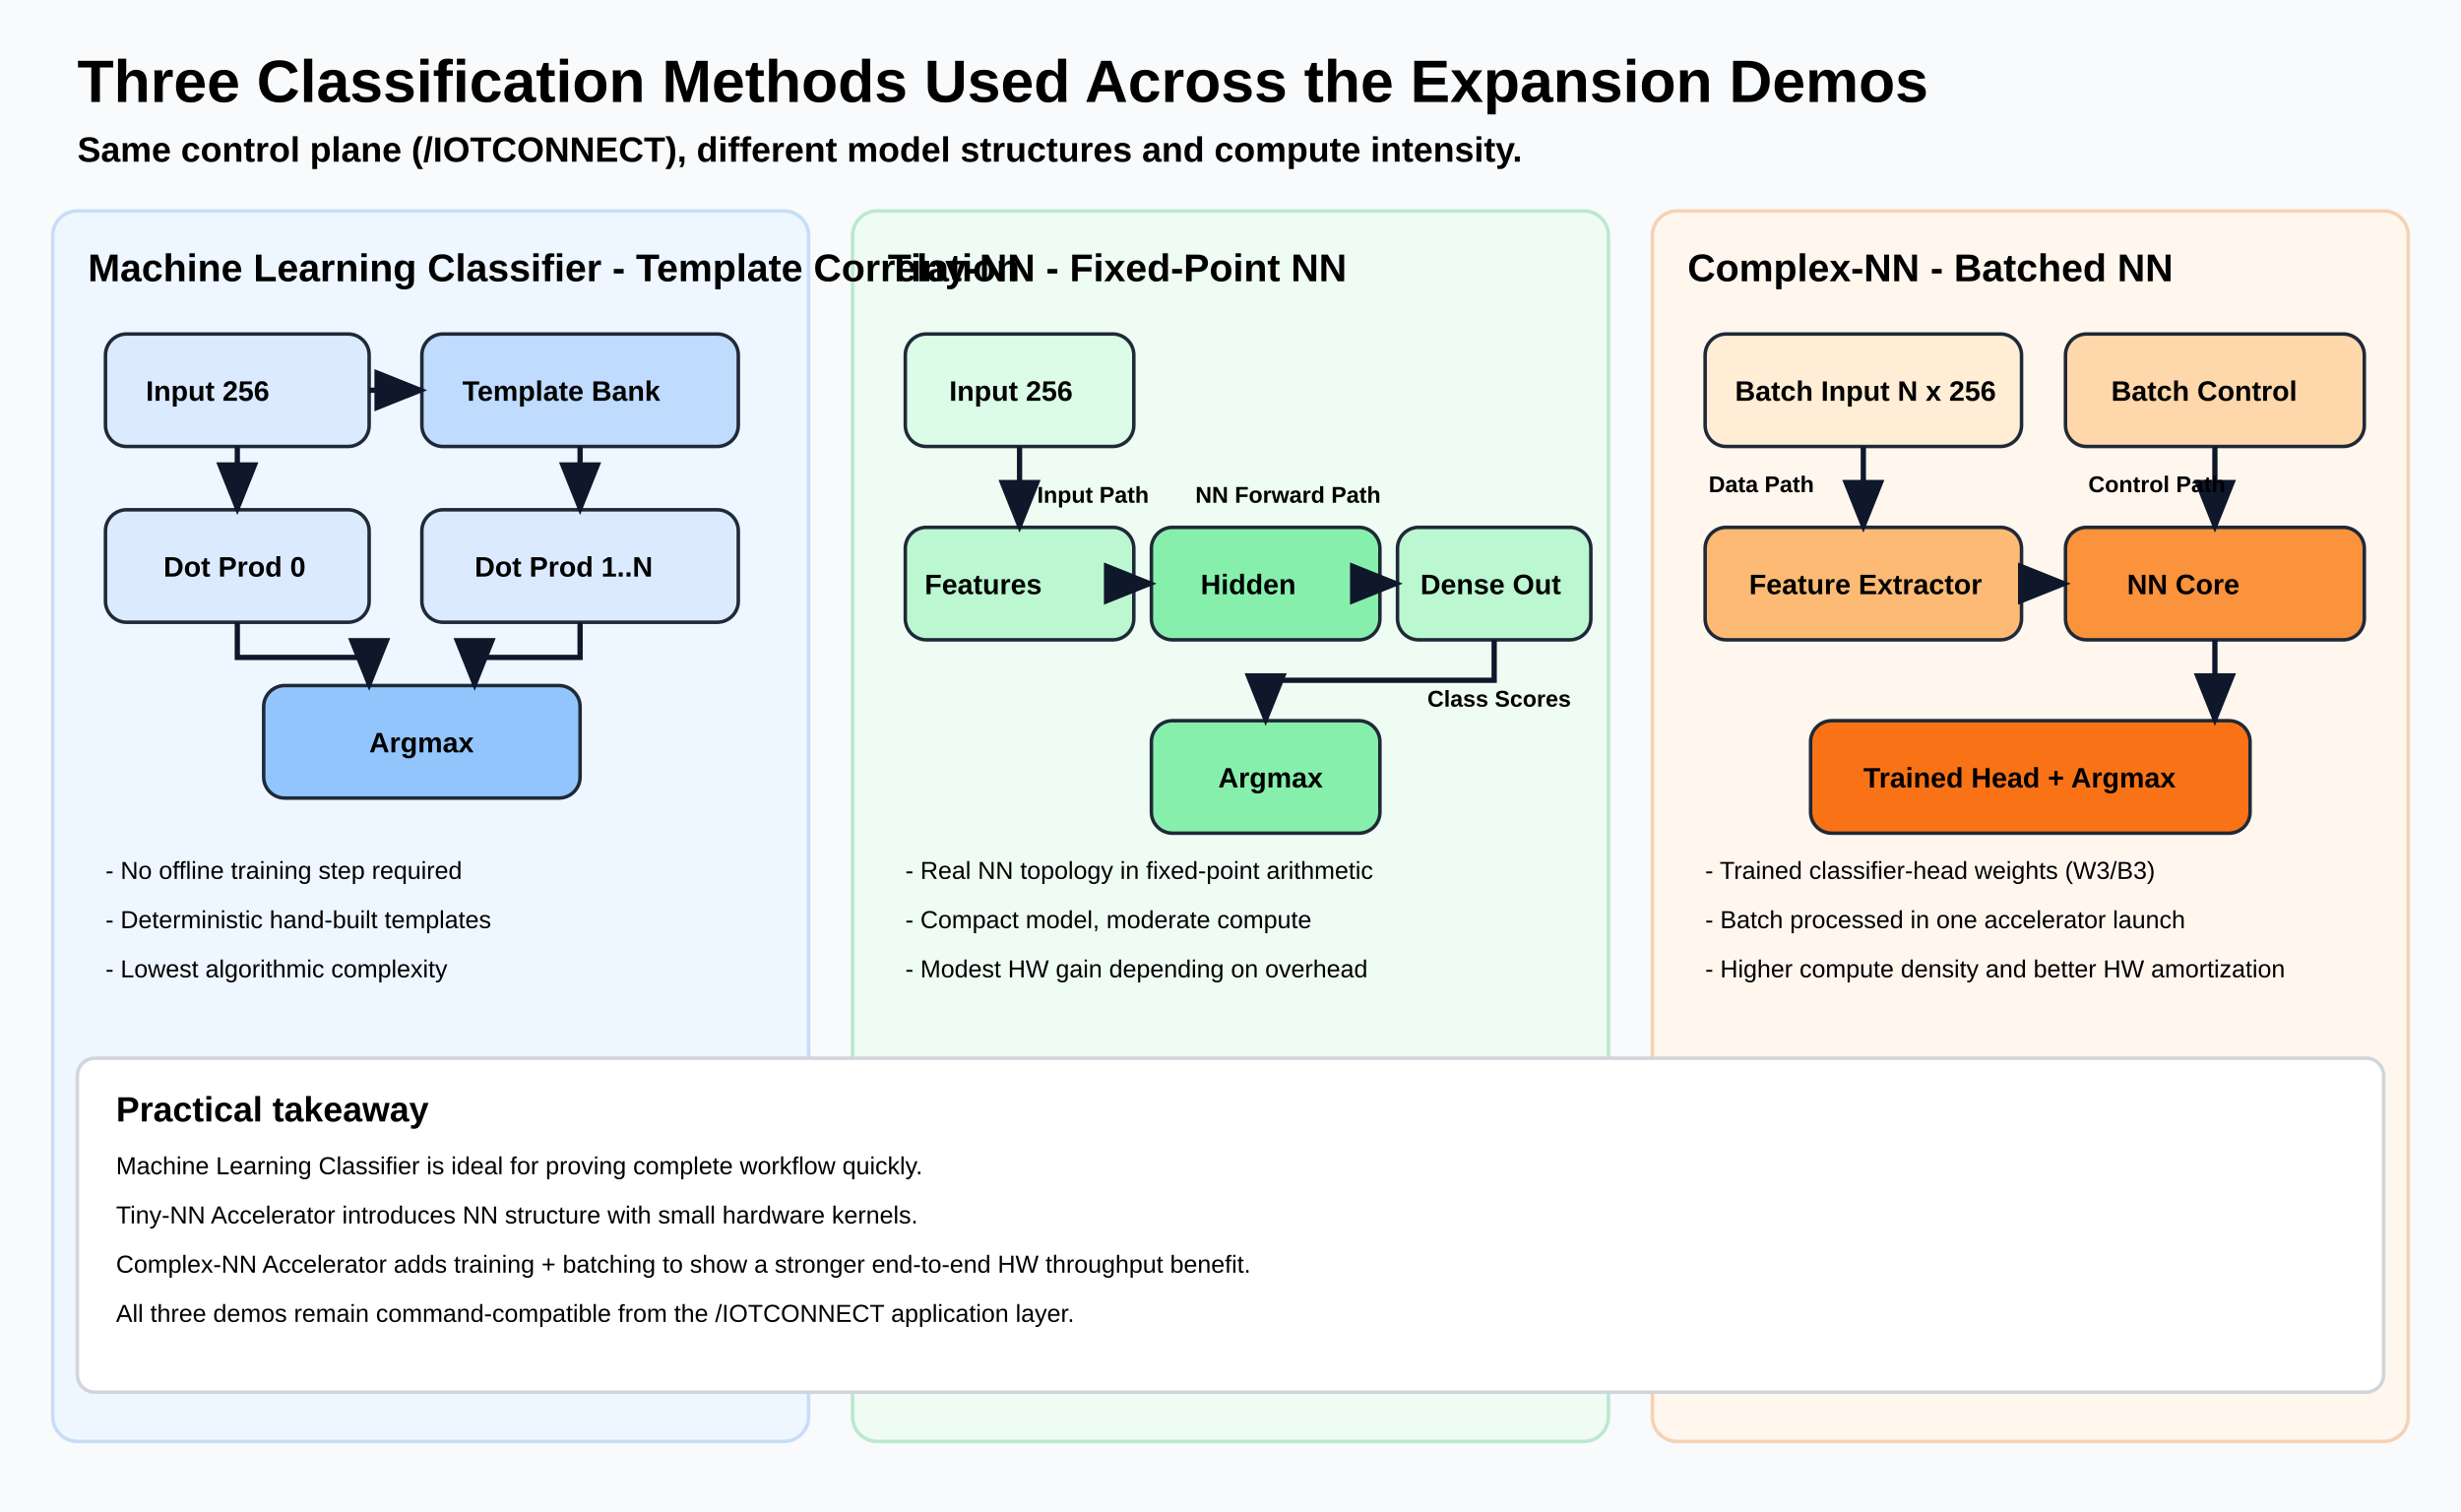
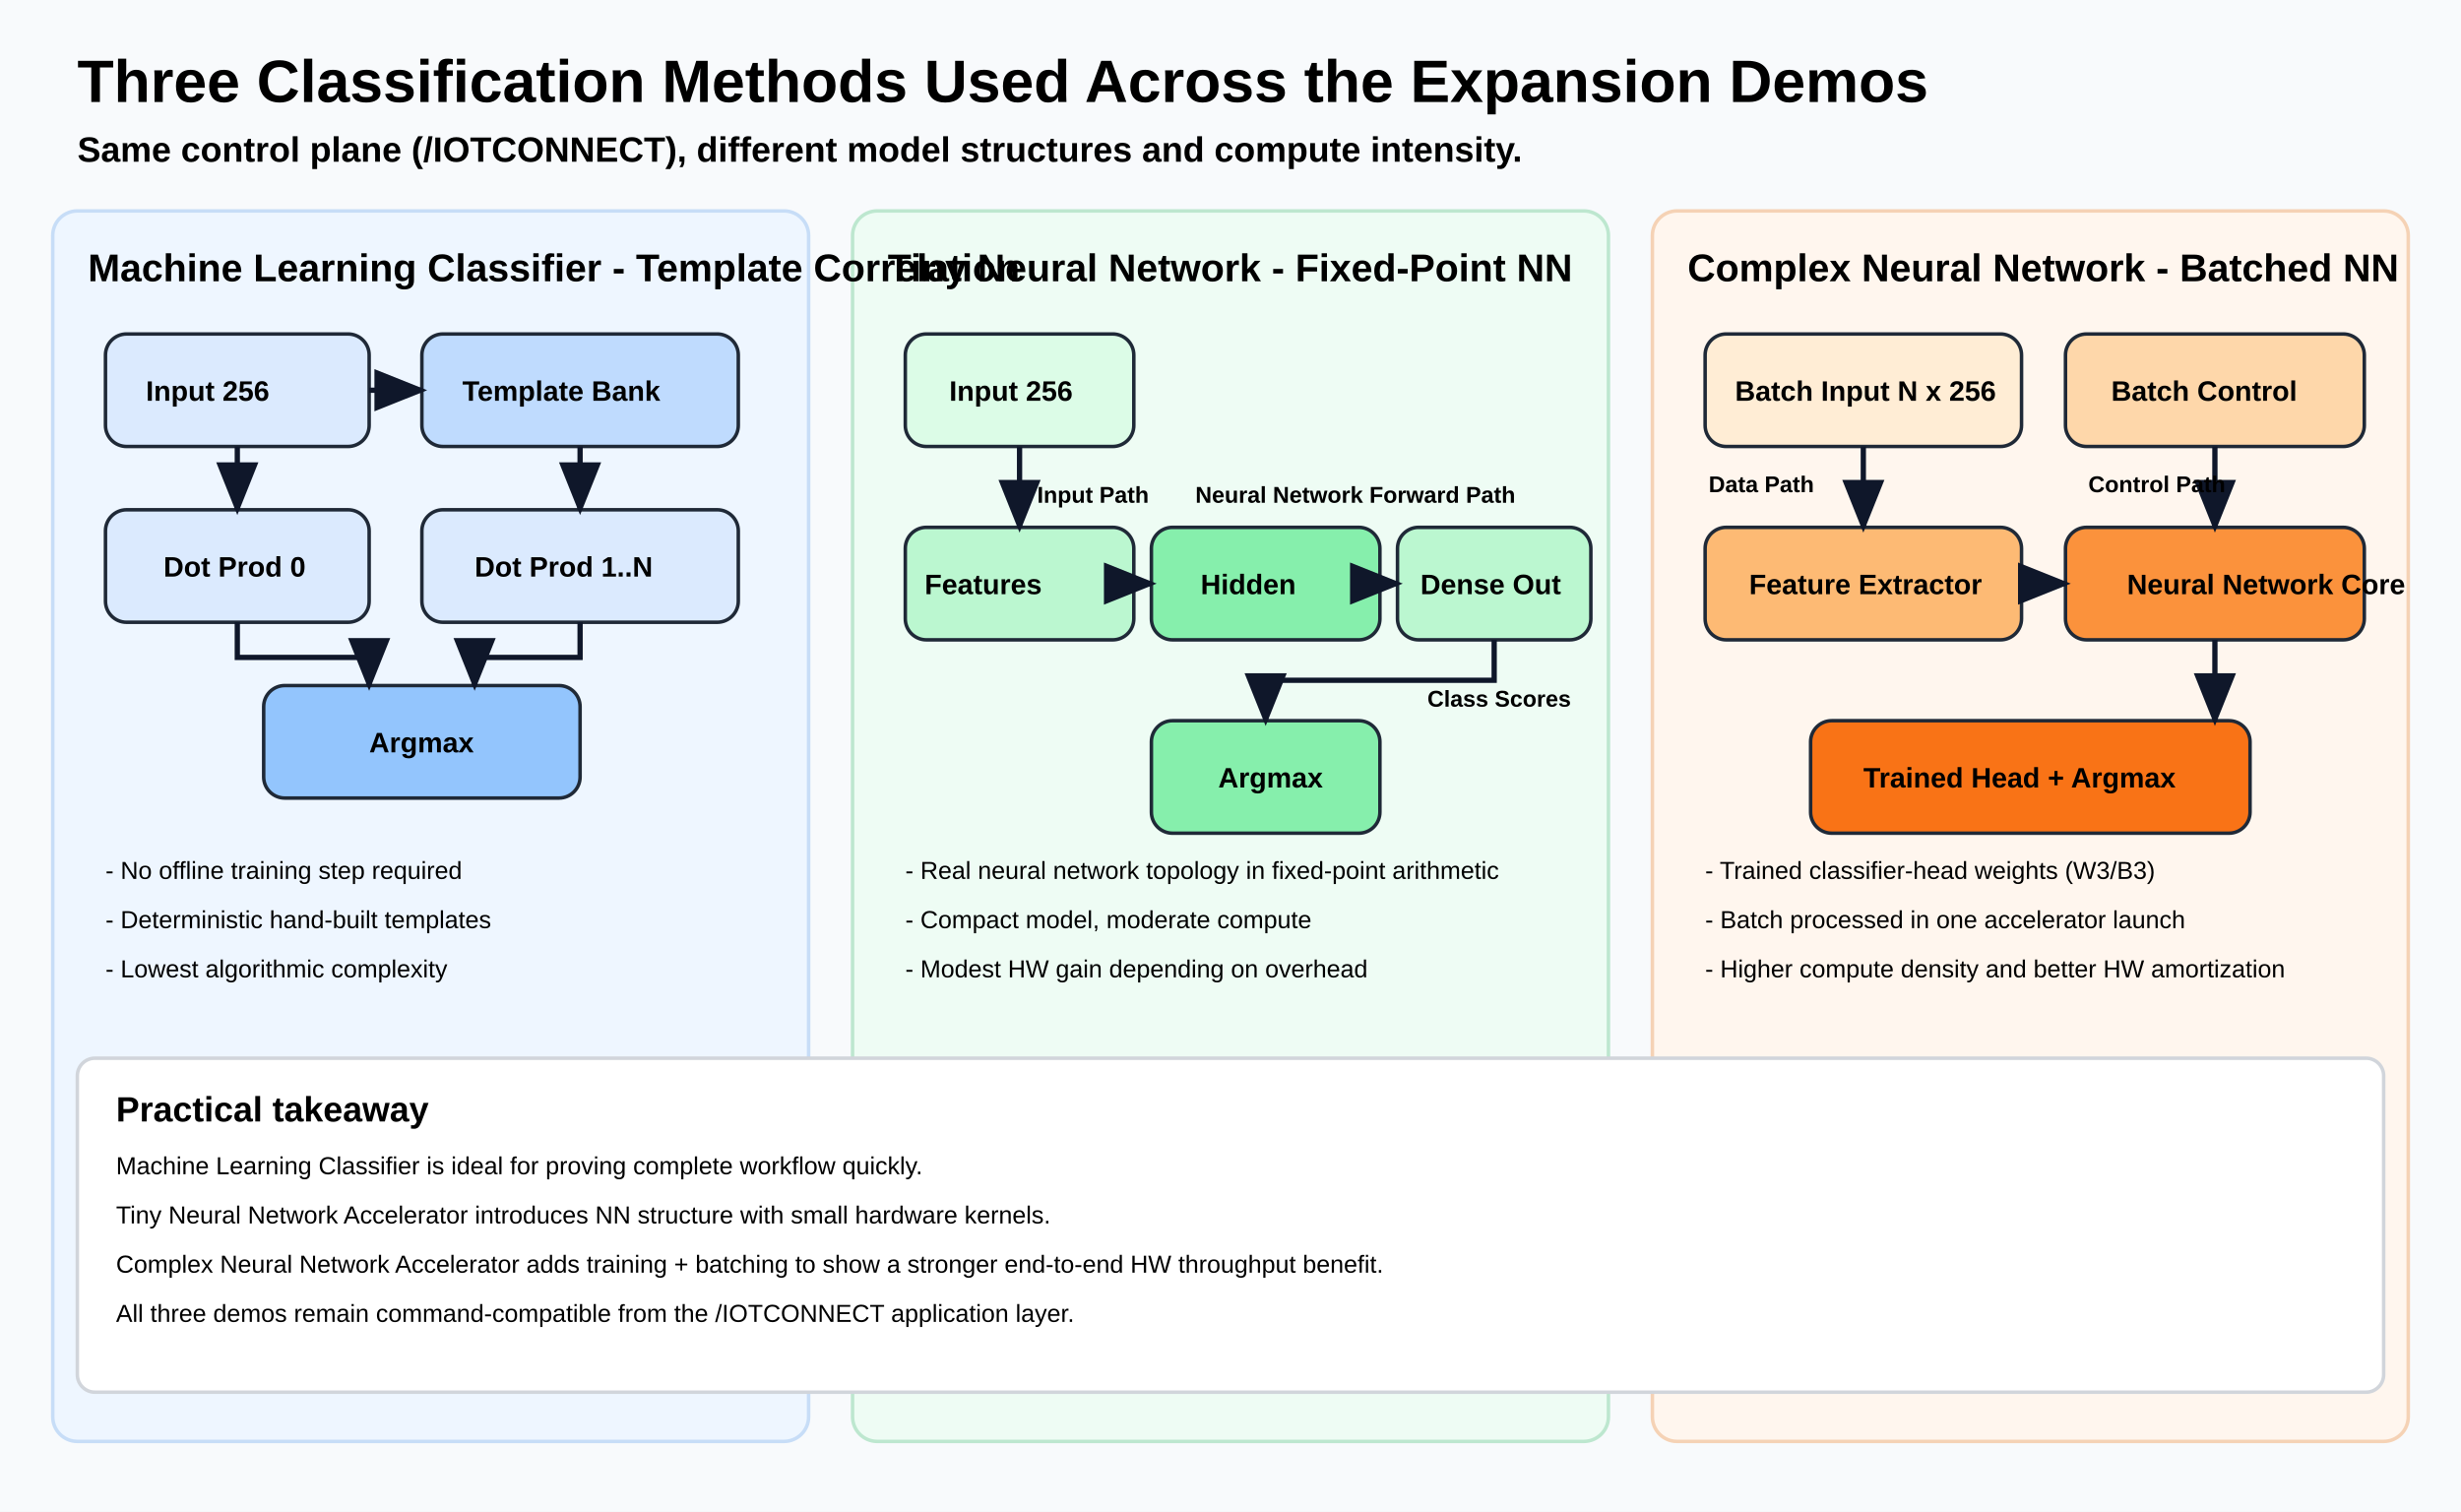
<svg xmlns="http://www.w3.org/2000/svg" width="1400" height="860" viewBox="0 0 1400 860">
  <defs>
    <style>
      .title { font: 700 34px 'Segoe UI', Arial, sans-serif; fill: #000000; }
      .subtitle { font: 600 20px 'Segoe UI', Arial, sans-serif; fill: #000000; }
      .track { font: 700 22px 'Segoe UI', Arial, sans-serif; fill: #000000; }
      .label { font: 600 16px 'Segoe UI', Arial, sans-serif; fill: #000000; }
      .small { font: 500 14px 'Segoe UI', Arial, sans-serif; fill: #000000; }
      .pathnote { font: 600 13px 'Segoe UI', Arial, sans-serif; fill: #000000; }
      .box { stroke: #1f2937; stroke-width: 2; rx: 12; ry: 12; }
      .arrow { stroke: #0f172a; stroke-width: 3; fill: none; marker-end: url(#arrow); }
    </style>
    <marker id="arrow" markerWidth="10" markerHeight="8" refX="9" refY="4" orient="auto">
      <path d="M0,0 L10,4 L0,8 z" fill="#0f172a" />
    </marker>
  </defs>
  <rect x="0" y="0" width="1400" height="860" fill="#f8fafc" />
  <text x="44" y="58" class="title">Three Classification Methods Used Across the Expansion Demos</text>
  <text x="44" y="92" class="subtitle">Same control plane (/IOTCONNECT), different model structures and compute intensity.</text>
  <rect x="30" y="120" width="430" height="700" fill="#eef6ff" stroke="#c7ddf7" stroke-width="2" rx="14" />
  <rect x="485" y="120" width="430" height="700" fill="#eefcf4" stroke="#bde7cf" stroke-width="2" rx="14" />
  <rect x="940" y="120" width="430" height="700" fill="#fff6ee" stroke="#f5d2b5" stroke-width="2" rx="14" />
  <text x="50" y="160" class="track">Machine Learning Classifier - Template Correlation</text>
  <rect class="box" x="60" y="190" width="150" height="64" fill="#dbeafe" />
  <text x="83" y="228" class="label">Input 256</text>
  <rect class="box" x="240" y="190" width="180" height="64" fill="#bfdbfe" />
  <text x="263" y="228" class="label">Template Bank</text>
  <rect class="box" x="60" y="290" width="150" height="64" fill="#dbeafe" />
  <text x="93" y="328" class="label">Dot Prod 0</text>
  <rect class="box" x="240" y="290" width="180" height="64" fill="#dbeafe" />
  <text x="270" y="328" class="label">Dot Prod 1..N</text>
  <rect class="box" x="150" y="390" width="180" height="64" fill="#93c5fd" />
  <text x="210" y="428" class="label">Argmax</text>
  <line class="arrow" x1="210" y1="222" x2="240" y2="222" />
  <line class="arrow" x1="135" y1="254" x2="135" y2="290" />
  <line class="arrow" x1="330" y1="254" x2="330" y2="290" />
  <polyline class="arrow" points="135,354 135,374 210,374 210,390" />
  <polyline class="arrow" points="330,354 330,374 270,374 270,390" />
  <text x="60" y="500" class="small">- No offline training step required</text>
  <text x="60" y="528" class="small">- Deterministic hand-built templates</text>
  <text x="60" y="556" class="small">- Lowest algorithmic complexity</text>
-   <text x="505" y="160" class="track">Tiny-NN - Fixed-Point NN</text>
+   <text x="505" y="160" class="track">Tiny Neural Network - Fixed-Point NN</text>
  <rect class="box" x="515" y="190" width="130" height="64" fill="#dcfce7" />
  <text x="540" y="228" class="label">Input 256</text>
  <rect class="box" x="515" y="300" width="130" height="64" fill="#bbf7d0" />
  <text x="526" y="338" class="label">Features</text>
  <rect class="box" x="655" y="300" width="130" height="64" fill="#86efac" />
  <text x="683" y="338" class="label">Hidden</text>
  <rect class="box" x="795" y="300" width="110" height="64" fill="#bbf7d0" />
  <text x="808" y="338" class="label">Dense Out</text>
  <rect class="box" x="655" y="410" width="130" height="64" fill="#86efac" />
  <text x="693" y="448" class="label">Argmax</text>
  <line class="arrow" x1="580" y1="254" x2="580" y2="300" />
  <line class="arrow" x1="645" y1="332" x2="655" y2="332" />
  <line class="arrow" x1="785" y1="332" x2="795" y2="332" />
  <polyline class="arrow" points="850,364 850,387 720,387 720,410" />
  <text x="590" y="286" class="pathnote">Input Path</text>
-   <text x="680" y="286" class="pathnote">NN Forward Path</text>
+   <text x="680" y="286" class="pathnote">Neural Network Forward Path</text>
  <text x="812" y="402" class="pathnote">Class Scores</text>
-   <text x="515" y="500" class="small">- Real NN topology in fixed-point arithmetic</text>
+   <text x="515" y="500" class="small">- Real neural network topology in fixed-point arithmetic</text>
  <text x="515" y="528" class="small">- Compact model, moderate compute</text>
  <text x="515" y="556" class="small">- Modest HW gain depending on overhead</text>
-   <text x="960" y="160" class="track">Complex-NN - Batched NN</text>
+   <text x="960" y="160" class="track">Complex Neural Network - Batched NN</text>
  <rect class="box" x="970" y="190" width="180" height="64" fill="#ffedd5" />
  <text x="987" y="228" class="label">Batch Input N x 256</text>
  <rect class="box" x="1175" y="190" width="170" height="64" fill="#fed7aa" />
  <text x="1201" y="228" class="label">Batch Control</text>
  <rect class="box" x="970" y="300" width="180" height="64" fill="#fdba74" />
  <text x="995" y="338" class="label">Feature Extractor</text>
  <rect class="box" x="1175" y="300" width="170" height="64" fill="#fb923c" />
-   <text x="1210" y="338" class="label">NN Core</text>
+   <text x="1210" y="338" class="label">Neural Network Core</text>
  <rect class="box" x="1030" y="410" width="250" height="64" fill="#f97316" />
  <text x="1060" y="448" class="label">Trained Head + Argmax</text>
  <line class="arrow" x1="1060" y1="254" x2="1060" y2="300" />
  <line class="arrow" x1="1150" y1="332" x2="1175" y2="332" />
  <line class="arrow" x1="1260" y1="364" x2="1260" y2="410" />
  <line class="arrow" x1="1260" y1="254" x2="1260" y2="300" />
  <text x="972" y="280" class="pathnote">Data Path</text>
  <text x="1188" y="280" class="pathnote">Control Path</text>
  <text x="970" y="500" class="small">- Trained classifier-head weights (W3/B3)</text>
  <text x="970" y="528" class="small">- Batch processed in one accelerator launch</text>
  <text x="970" y="556" class="small">- Higher compute density and better HW amortization</text>
  <rect x="44" y="602" width="1312" height="190" fill="#ffffff" stroke="#d1d5db" stroke-width="2" rx="10" />
  <text x="66" y="638" class="subtitle">Practical takeaway</text>
  <text x="66" y="668" class="small">Machine Learning Classifier is ideal for proving complete workflow quickly.</text>
-   <text x="66" y="696" class="small">Tiny-NN Accelerator introduces NN structure with small hardware kernels.</text>
-   <text x="66" y="724" class="small">Complex-NN Accelerator adds training + batching to show a stronger end-to-end HW throughput benefit.</text>
+   <text x="66" y="696" class="small">Tiny Neural Network Accelerator introduces NN structure with small hardware kernels.</text>
+   <text x="66" y="724" class="small">Complex Neural Network Accelerator adds training + batching to show a stronger end-to-end HW throughput benefit.</text>
  <text x="66" y="752" class="small">All three demos remain command-compatible from the /IOTCONNECT application layer.</text>
</svg>
